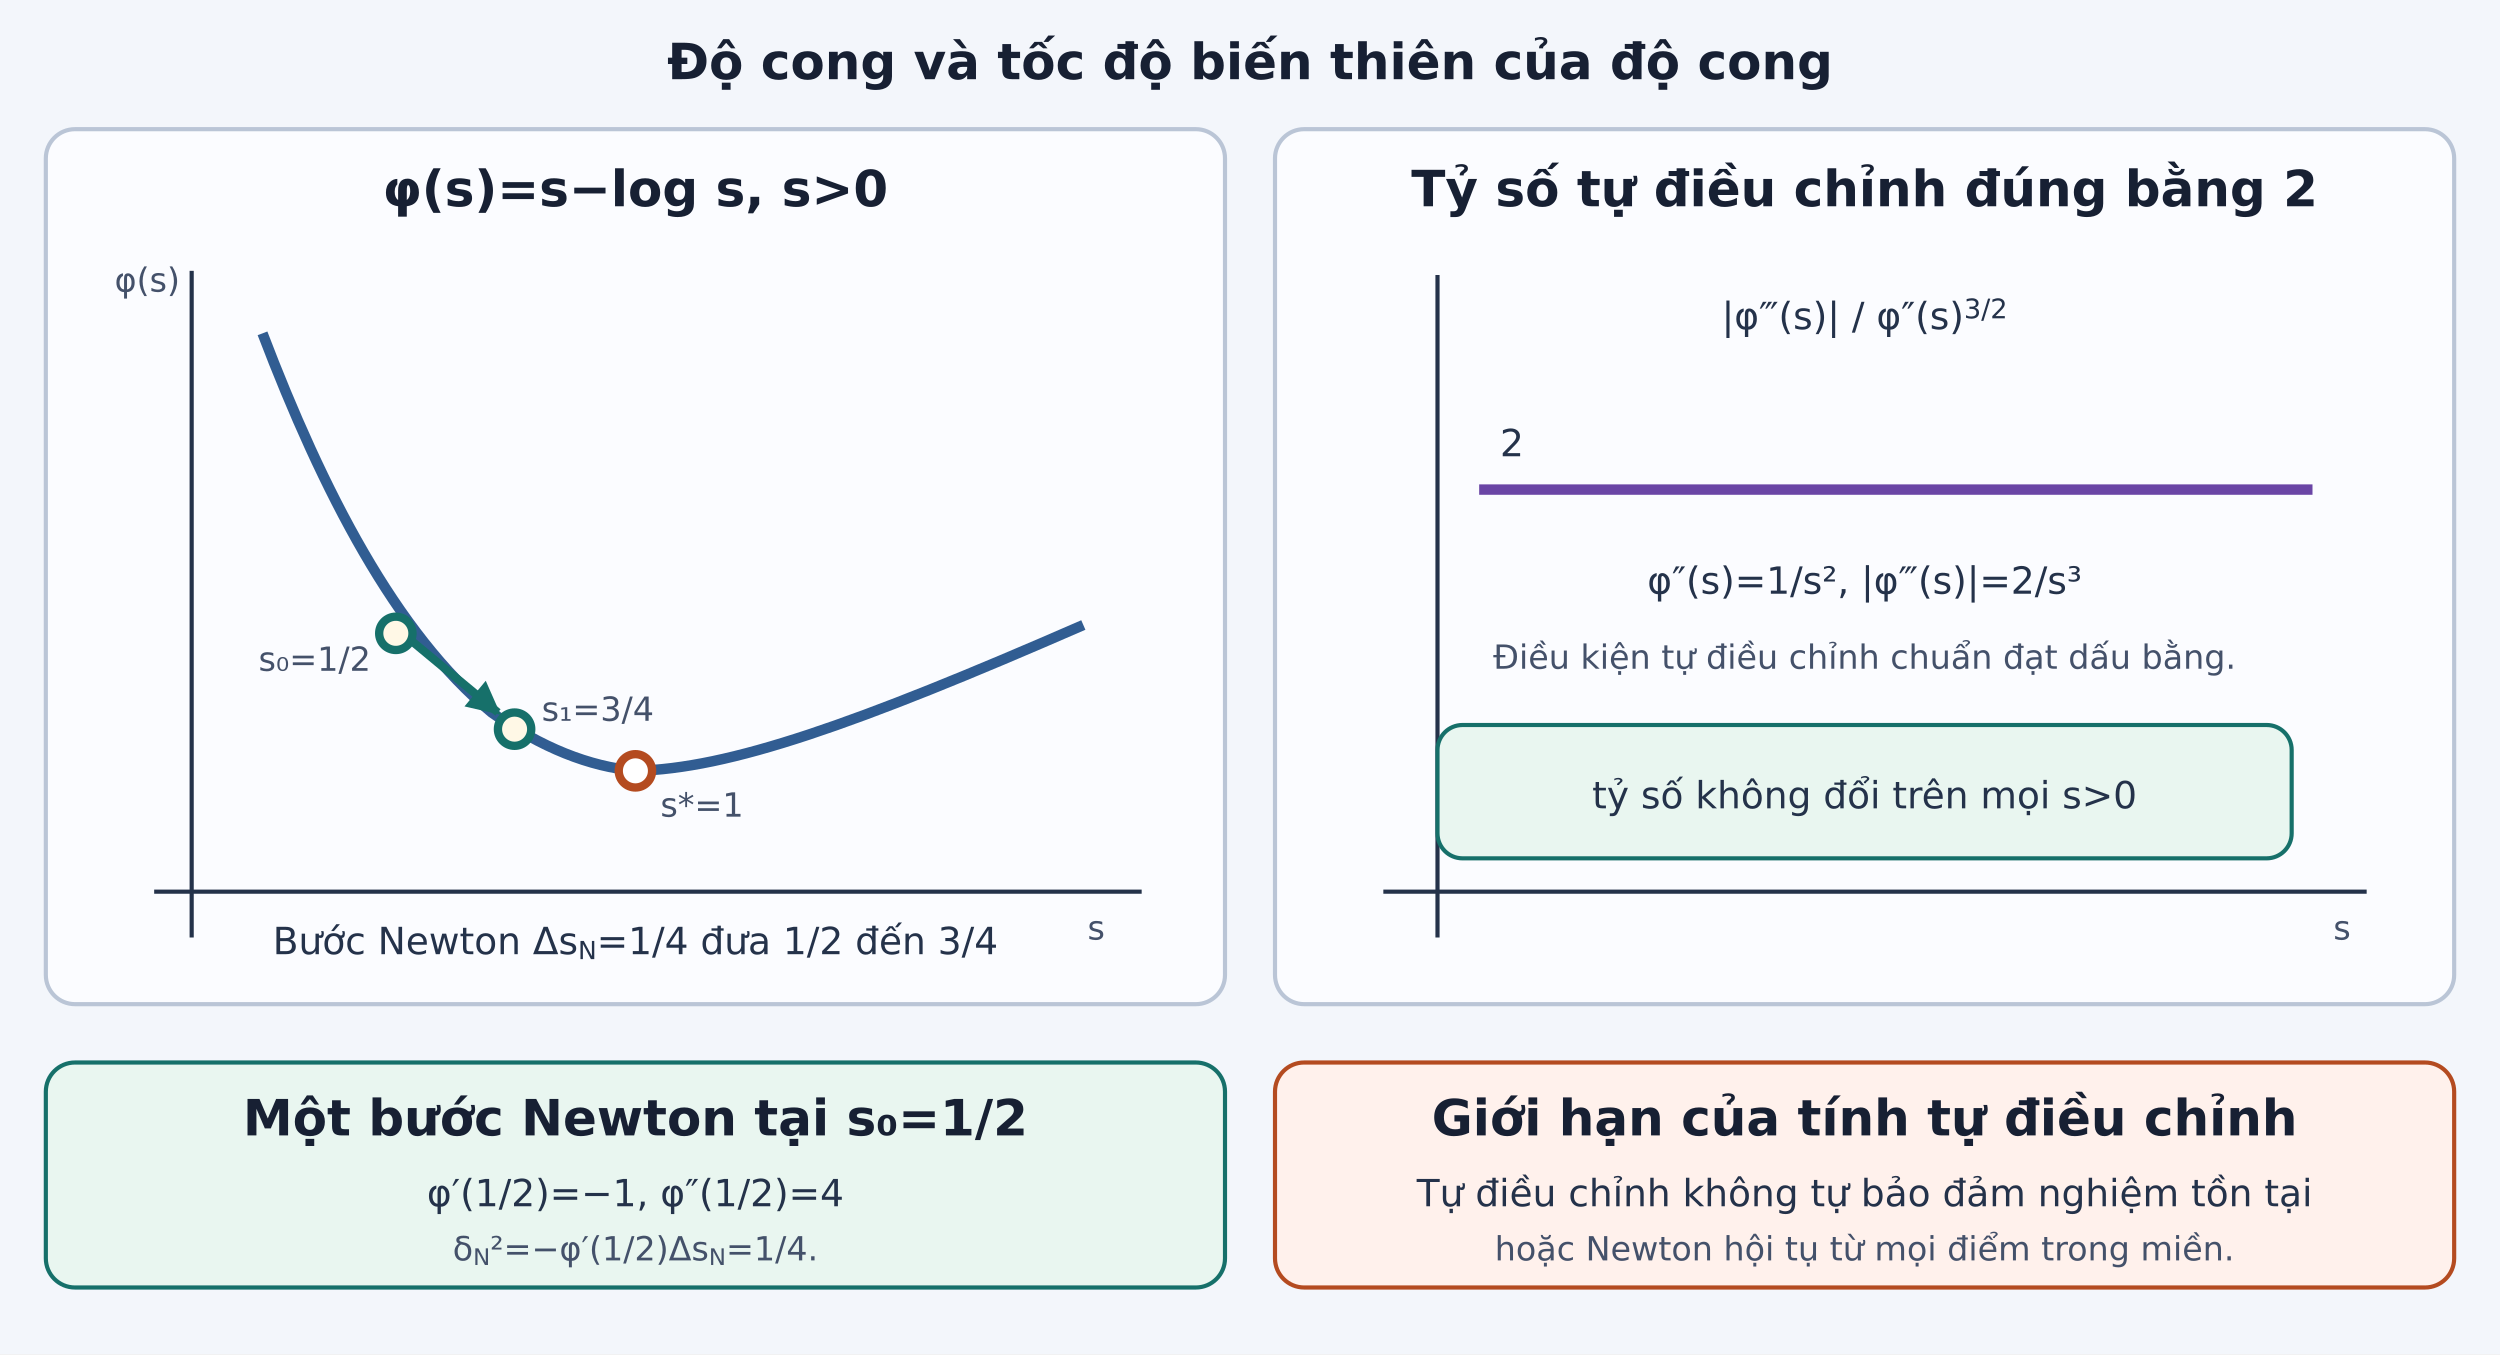
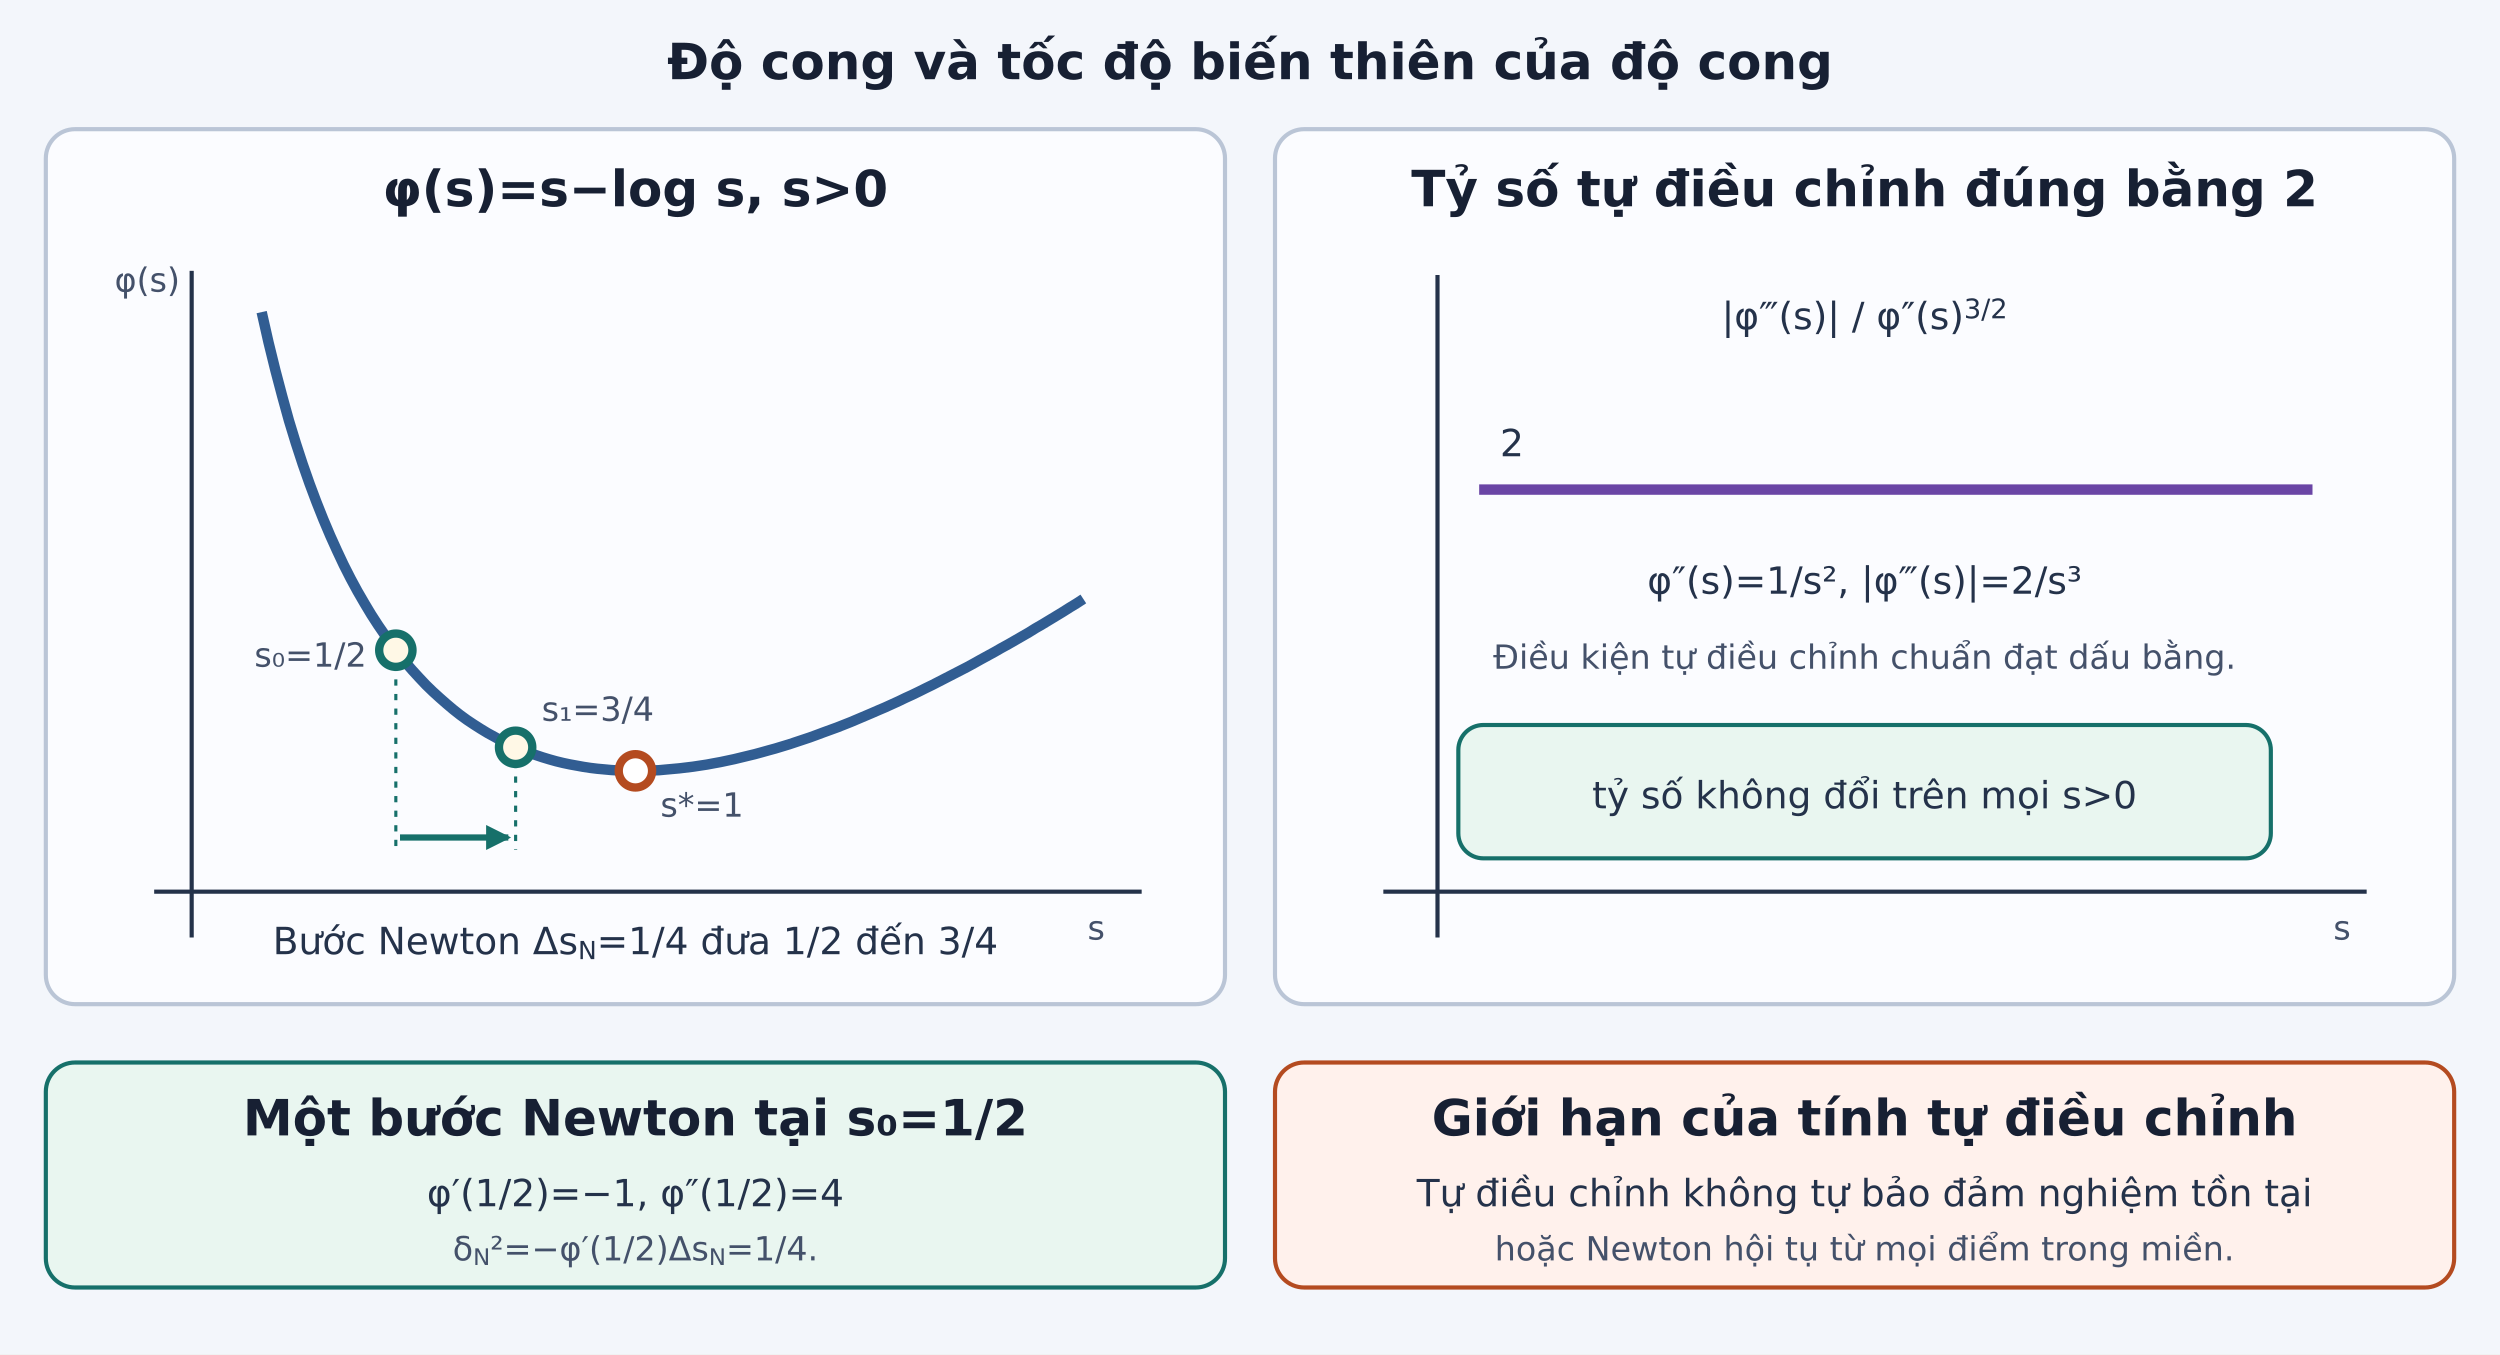
<svg xmlns="http://www.w3.org/2000/svg" viewBox="0 0 1200 650" role="img" aria-labelledby="title desc" font-family="DejaVu Sans">
  <defs>
    <marker id="arrow" viewBox="0 0 9 9" markerWidth="4" markerHeight="4" refX="8" refY="4.5" orient="auto">
      <path d="M0 0L9 4.5L0 9Z" fill="#16706a" />
    </marker>
    <style>.panel{fill:#fbfcff;stroke:#bac5d6;stroke-width:2}.head{font-size:24px;font-weight:700;fill:#172033}.label{font-size:18px;fill:#24324a}.small{font-size:16px;fill:#44516a}.axis{stroke:#24324a;stroke-width:2}.curve{fill:none;stroke:#315d92;stroke-width:5}.ratio{fill:none;stroke:#6a45a5;stroke-width:5}.point{fill:#fff8e6;stroke:#16706a;stroke-width:4}.good{fill:#e9f6f0;stroke:#16706a;stroke-width:2}.warn{fill:#fff1ec;stroke:#b44b20;stroke-width:2}</style>
  </defs>
  <rect width="1200" height="650" fill="#f3f6fb" />
  <text class="head" x="600" y="38" text-anchor="middle">Độ cong và tốc độ biến thiên của độ cong</text>
  <rect class="panel" x="22" y="62" width="566" height="420" rx="14" />
  <text class="head" x="305" y="99" text-anchor="middle">φ(s)=s−log s, s&gt;0</text>
  <line class="axis" x1="74" y1="428" x2="548" y2="428" />
  <line class="axis" x1="92" y1="450" x2="92" y2="130" />
-   <path class="curve" d="M126 160 C155 236 190 304 236 342 C260 359 283 368 305 370 C350 369 410 348 520 300" />
-   <circle class="point" cx="190" cy="304" r="8" />
-   <circle class="point" cx="247" cy="350" r="8" />
+   <polyline class="curve" stroke-linejoin="round" points="125.6,149.8 128.9,164.4 132.2,177.8 135.5,190.3 138.7,201.9 142.0,212.7 145.3,222.8 148.6,232.2 151.9,241.0 155.2,249.3 158.5,257.1 161.8,264.4 165.0,271.2 168.3,277.7 171.6,283.8 174.9,289.5 178.2,295.0 181.5,300.1 184.8,304.9 188.1,309.5 191.3,313.8 194.6,317.9 197.9,321.7 201.2,325.3 204.5,328.8 207.8,332.0 211.1,335.0 214.4,337.9 217.6,340.6 220.9,343.2 224.2,345.6 227.5,347.8 230.8,349.9 234.1,351.9 237.4,353.7 240.6,355.5 243.9,357.1 247.2,358.6 250.5,360.0 253.8,361.2 257.1,362.4 260.4,363.5 263.7,364.5 266.9,365.4 270.2,366.2 273.5,366.9 276.8,367.5 280.1,368.1 283.4,368.6 286.7,369.0 290.0,369.3 293.2,369.6 296.5,369.8 299.8,369.9 303.1,370.0 306.4,370.0 309.7,369.9 313.0,369.8 316.3,369.7 319.5,369.4 322.8,369.1 326.1,368.8 329.4,368.4 332.7,368.0 336.0,367.5 339.3,367.0 342.5,366.4 345.8,365.8 349.1,365.1 352.4,364.4 355.7,363.6 359.0,362.8 362.3,362.0 365.6,361.1 368.8,360.2 372.1,359.3 375.4,358.3 378.7,357.3 382.0,356.2 385.3,355.1 388.6,354.0 391.9,352.8 395.1,351.6 398.4,350.4 401.7,349.2 405.0,347.9 408.3,346.6 411.6,345.2 414.9,343.8 418.2,342.4 421.4,341.0 424.7,339.6 428.0,338.1 431.3,336.6 434.6,335.0 437.9,333.5 441.2,331.9 444.4,330.3 447.7,328.7 451.0,327.0 454.3,325.3 457.6,323.6 460.9,321.9 464.2,320.2 467.5,318.4 470.7,316.6 474.0,314.8 477.3,313.0 480.6,311.1 483.9,309.3 487.2,307.4 490.5,305.5 493.8,303.6 497.0,301.6 500.3,299.7 503.6,297.7 506.9,295.7 510.2,293.7 513.5,291.6 516.8,289.6 520.0,287.5" />
+   <path d="M190 312.1V408M247.5 358.7V408" stroke="#16706a" stroke-width="1.5" stroke-dasharray="3 4" />
+   <circle class="point" cx="190" cy="312.1" r="8" />
+   <circle class="point" cx="247.5" cy="358.7" r="8" />
  <circle cx="305" cy="370" r="8" fill="#fff" stroke="#b44b20" stroke-width="4" />
-   <line x1="198" y1="308" x2="239" y2="342" stroke="#16706a" stroke-width="4" marker-end="url(#arrow)" />
-   <text class="small" x="178" y="322" text-anchor="end">s₀=1/2</text>
+   <line x1="192" y1="402" x2="244" y2="402" stroke="#16706a" stroke-width="3" marker-end="url(#arrow)" />
+   <text class="small" x="176" y="320" text-anchor="end">s₀=1/2</text>
  <text class="small" x="260" y="346">s₁=3/4</text>
  <text class="small" x="317" y="392">s*=1</text>
  <text class="small" x="522" y="451">s</text>
  <text class="small" x="55" y="140">φ(s)</text>
  <text class="label" x="305" y="458" text-anchor="middle">Bước Newton Δs<tspan baseline-shift="sub" font-size="12">N</tspan>=1/4 đưa 1/2 đến 3/4</text>
  <rect class="panel" x="612" y="62" width="566" height="420" rx="14" />
  <text class="head" x="895" y="99" text-anchor="middle">Tỷ số tự điều chỉnh đúng bằng 2</text>
  <line class="axis" x1="664" y1="428" x2="1136" y2="428" />
  <line class="axis" x1="690" y1="450" x2="690" y2="132" />
  <line class="ratio" x1="710" y1="235" x2="1110" y2="235" />
  <text class="label" x="720" y="219">2</text>
  <text class="small" x="1120" y="451">s</text>
  <text class="label" x="895" y="158" text-anchor="middle">|φ‴(s)| / φ″(s)<tspan baseline-shift="super" font-size="13">3/2</tspan>
  </text>
  <text class="label" x="895" y="285" text-anchor="middle">φ″(s)=1/s², |φ‴(s)|=2/s³</text>
  <text class="small" x="895" y="321" text-anchor="middle">Điều kiện tự điều chỉnh chuẩn đạt dấu bằng.</text>
-   <rect class="good" x="690" y="348" width="410" height="64" rx="12" />
+   <rect class="good" x="700" y="348" width="390" height="64" rx="12" />
  <text class="label" x="895" y="388" text-anchor="middle">tỷ số không đổi trên mọi s&gt;0</text>
  <rect class="good" x="22" y="510" width="566" height="108" rx="14" />
  <text class="head" x="305" y="545" text-anchor="middle">Một bước Newton tại s₀=1/2</text>
  <text class="label" x="305" y="579" text-anchor="middle">φ′(1/2)=−1, φ″(1/2)=4</text>
  <text class="small" x="305" y="605" text-anchor="middle">δ<tspan baseline-shift="sub" font-size="11">N</tspan>²=−φ′(1/2)Δs<tspan baseline-shift="sub" font-size="11">N</tspan>=1/4.</text>
  <rect class="warn" x="612" y="510" width="566" height="108" rx="14" />
  <text class="head" x="895" y="545" text-anchor="middle">Giới hạn của tính tự điều chỉnh</text>
  <text class="label" x="895" y="579" text-anchor="middle">Tự điều chỉnh không tự bảo đảm nghiệm tồn tại</text>
  <text class="small" x="895" y="605" text-anchor="middle">hoặc Newton hội tụ từ mọi điểm trong miền.</text>
</svg>
